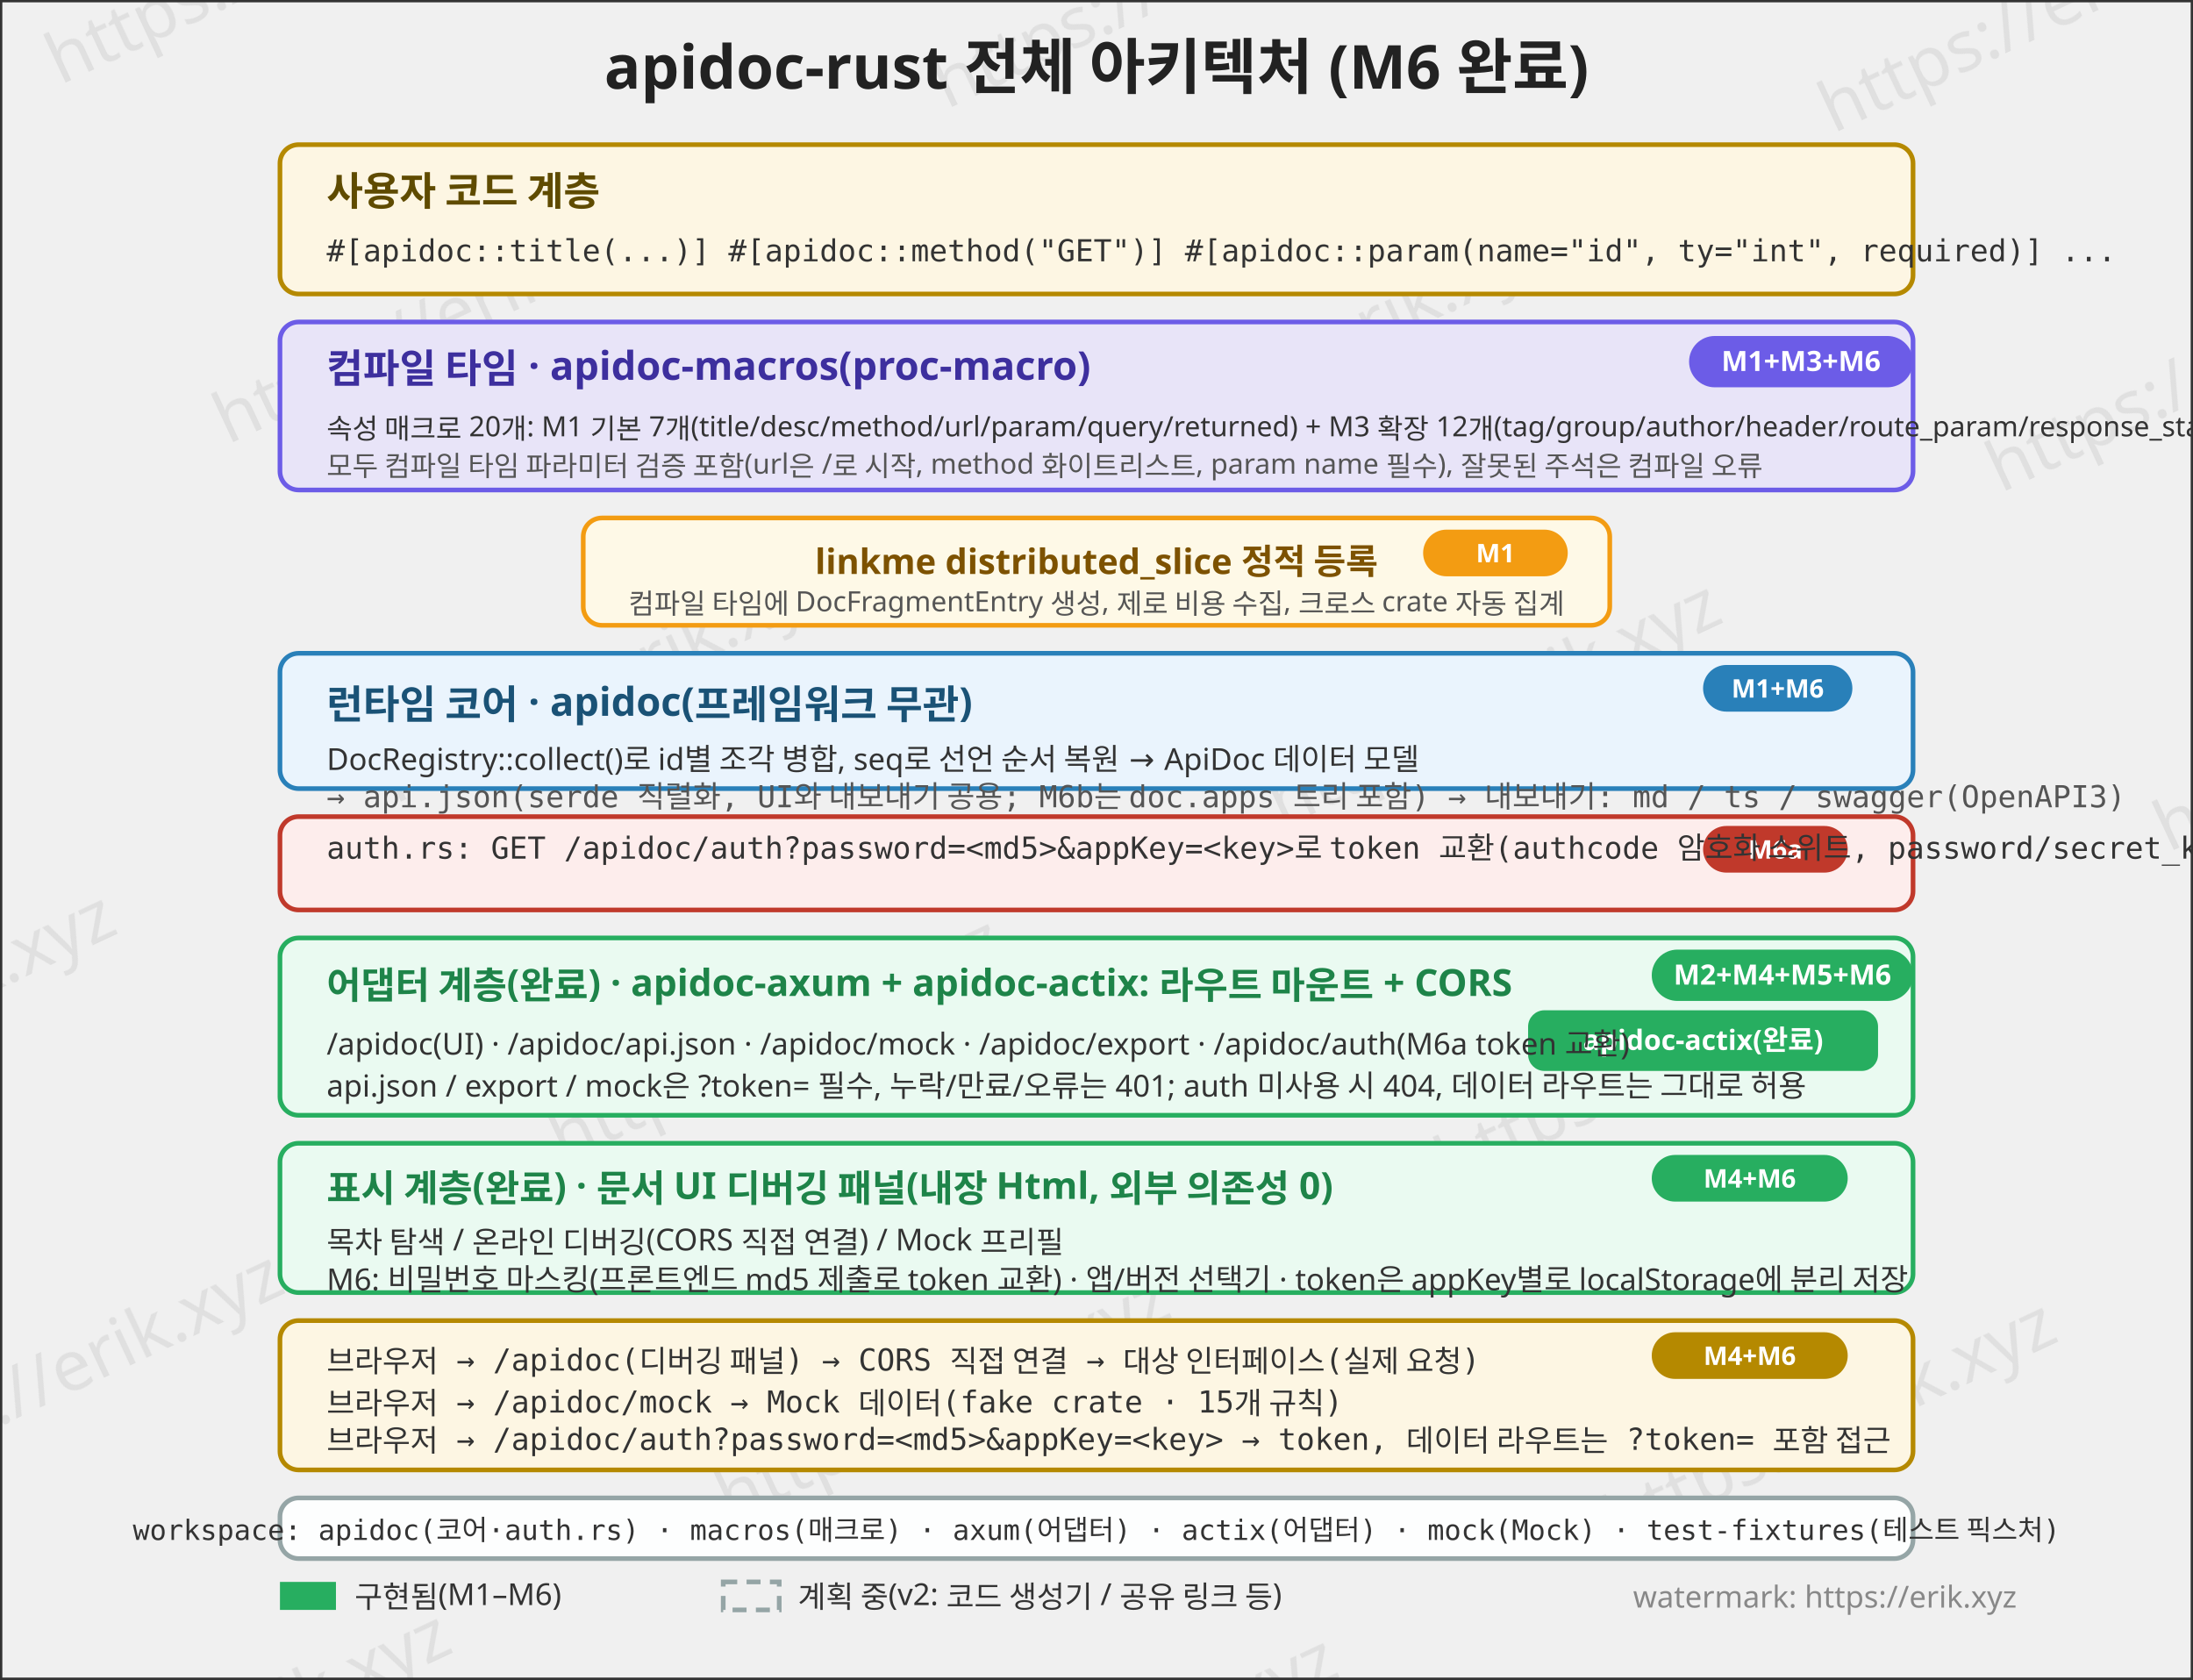
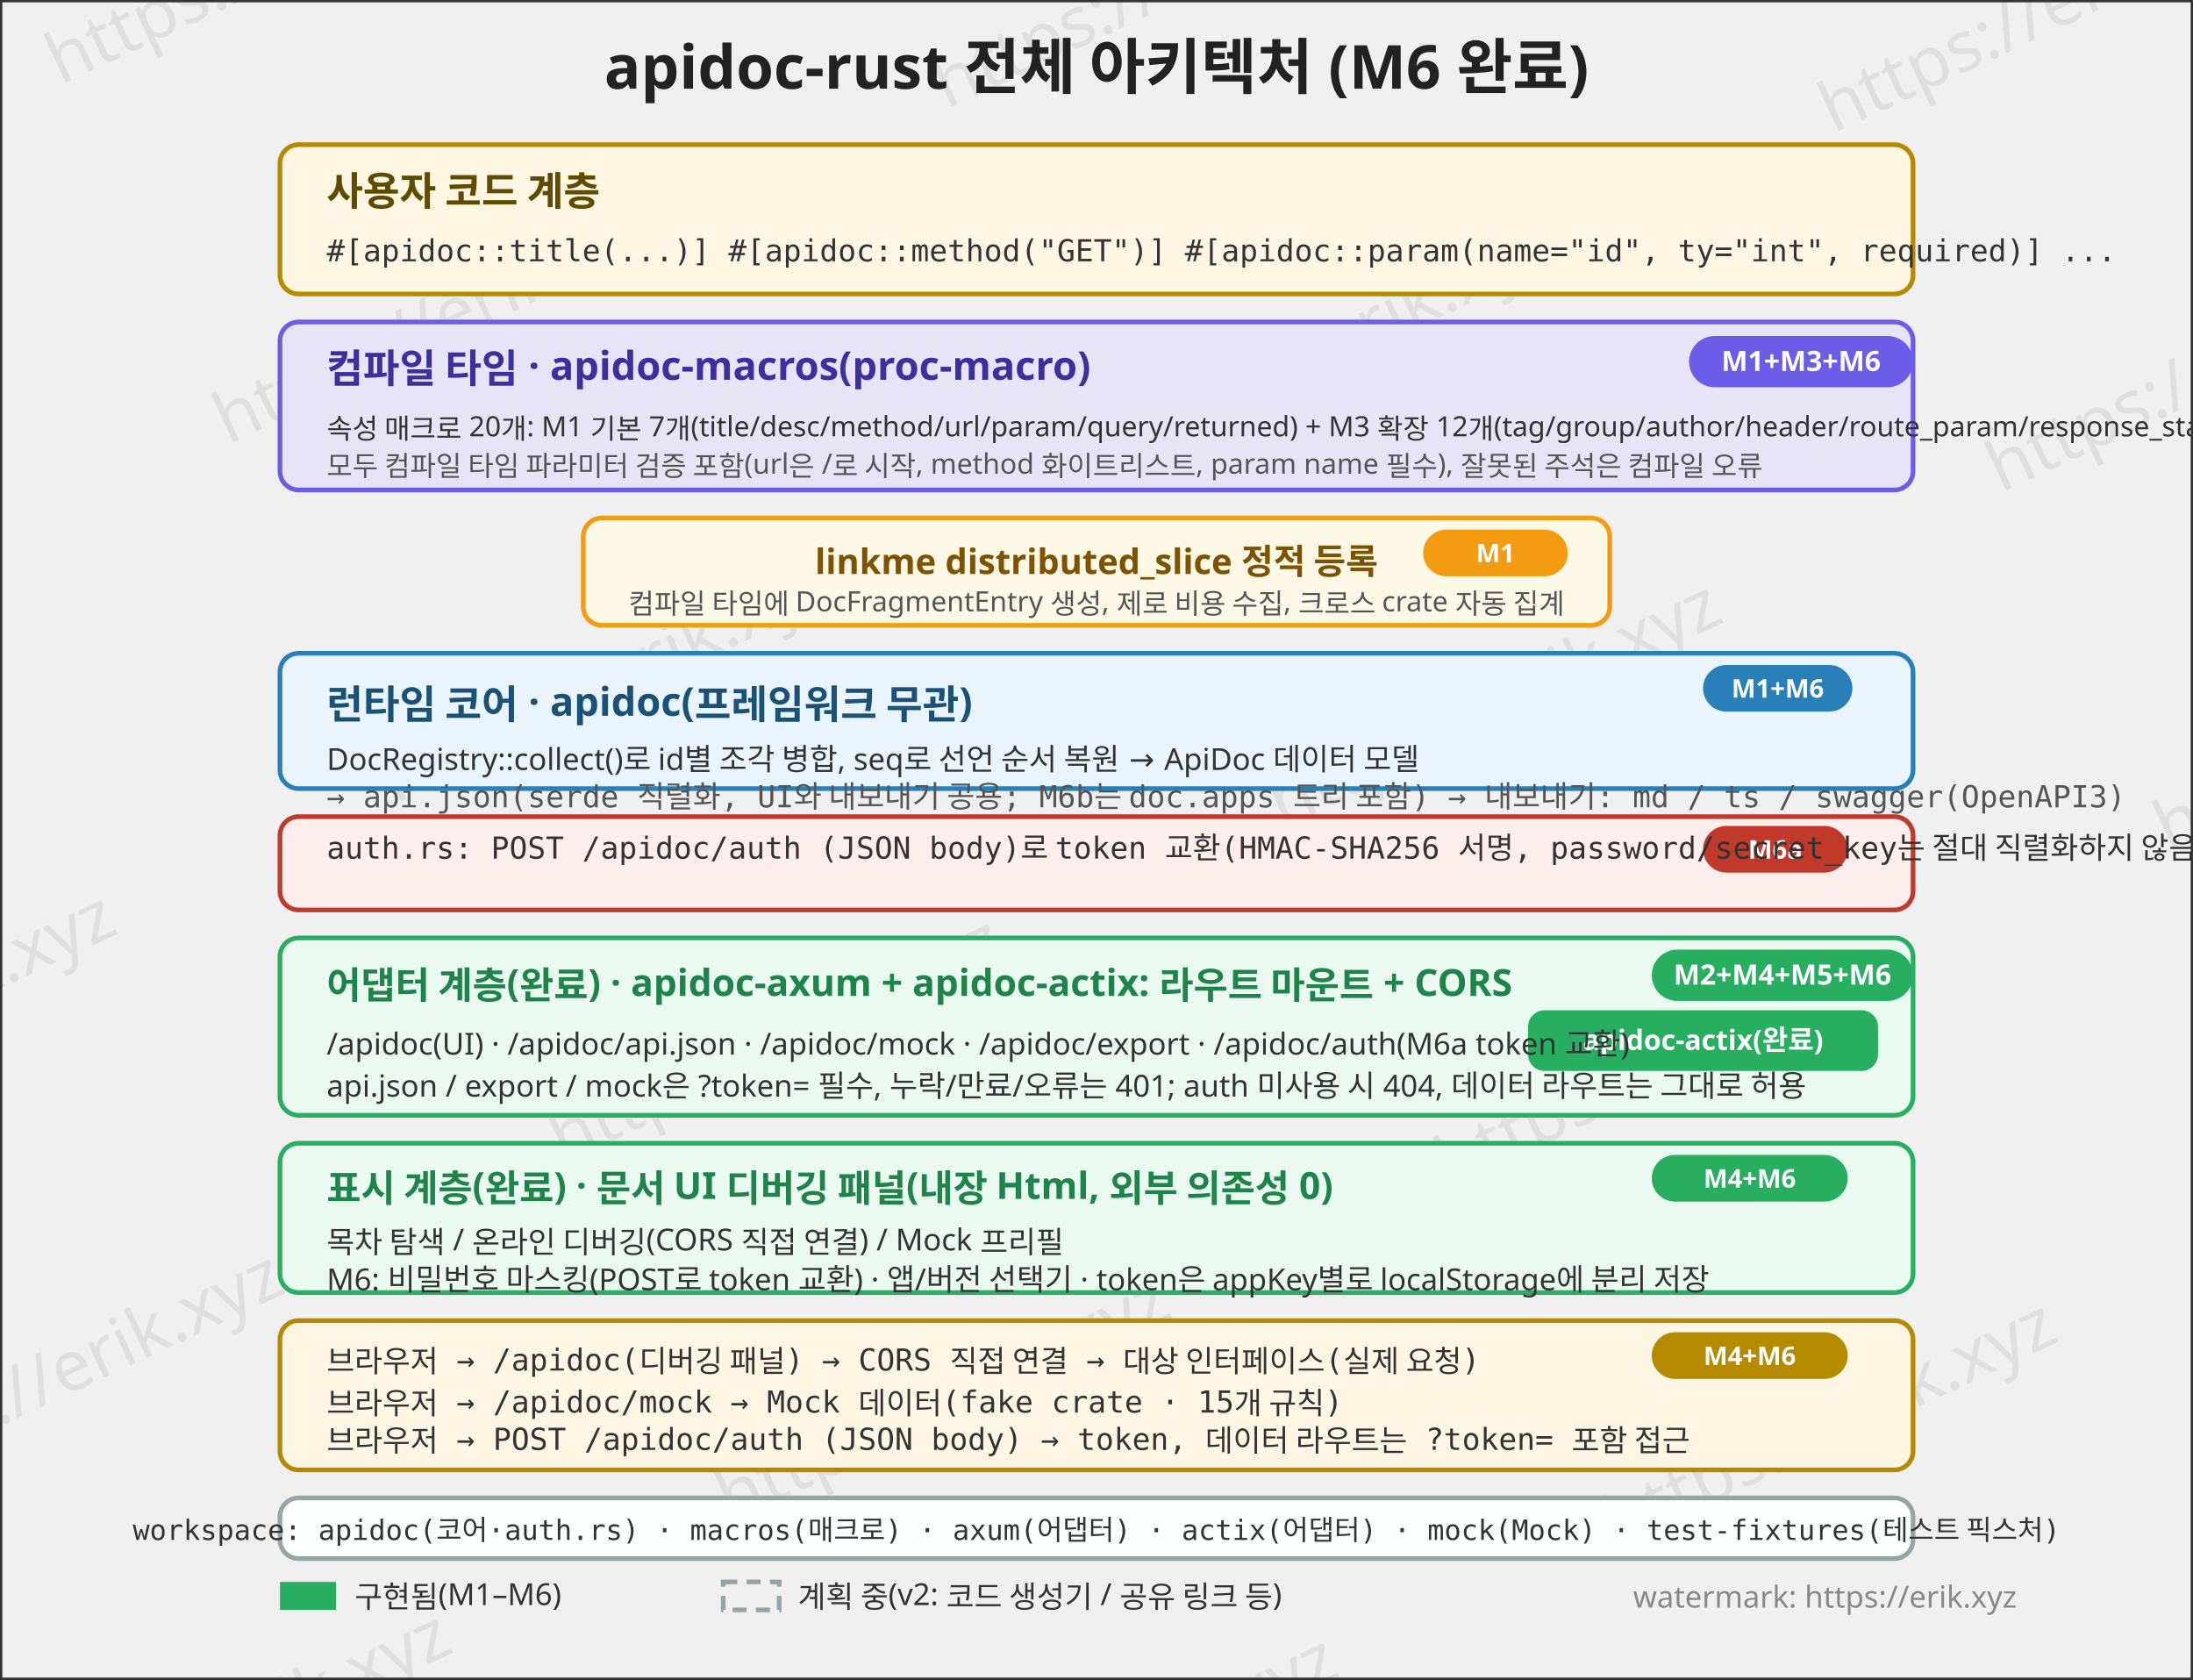
<svg xmlns="http://www.w3.org/2000/svg" viewBox="0 0 940 720" font-family="sans-serif">
  <defs>
    <pattern id="wm" width="340" height="170" patternUnits="userSpaceOnUse" patternTransform="rotate(-25)">
      <text x="8" y="44" font-size="30" fill="#888888" opacity="0.15">https://erik.xyz</text>
    </pattern>
  </defs>
  <rect width="940" height="720" fill="url(#wm)" />
  <rect x="0" y="0" width="940" height="720" fill="none" stroke="#333" stroke-width="2" />
  <text x="470" y="38" text-anchor="middle" font-size="26" font-weight="bold" fill="#222">apidoc-rust 전체 아키텍처 (M6 완료)</text>
  <rect x="120" y="62" width="700" height="64" rx="8" fill="#fdf6e3" stroke="#b58900" stroke-width="2" />
  <text x="140" y="88" font-size="17" font-weight="bold" fill="#5f4b00">사용자 코드 계층</text>
  <text x="140" y="112" font-size="13" fill="#333" font-family="monospace">#[apidoc::title(...)]  #[apidoc::method("GET")]  #[apidoc::param(name="id", ty="int", required)] ...</text>
  <rect x="120" y="138" width="700" height="72" rx="8" fill="#e8e4f8" stroke="#6c5ce7" stroke-width="2" />
  <rect x="724" y="144" width="96" height="22" rx="11" fill="#6c5ce7" />
  <text x="772" y="159" text-anchor="middle" font-size="12" fill="#fff" font-weight="bold">M1+M3+M6</text>
  <text x="140" y="164" font-size="17" font-weight="bold" fill="#3d2f9e">컴파일 타임 · apidoc-macros(proc-macro)</text>
  <text x="140" y="188" font-size="12" fill="#333">속성 매크로 20개: M1 기본 7개(title/desc/method/url/param/query/returned) + M3 확장 12개(tag/group/author/header/route_param/response_status/success/error/not_debug/md/sort/ref) + M6 app 마운트</text>
  <text x="140" y="204" font-size="12" fill="#555">모두 컴파일 타임 파라미터 검증 포함(url은 /로 시작, method 화이트리스트, param name 필수), 잘못된 주석은 컴파일 오류</text>
  <rect x="250" y="222" width="440" height="46" rx="8" fill="#fef9e7" stroke="#f39c12" stroke-width="2" />
  <rect x="610" y="227" width="62" height="20" rx="10" fill="#f39c12" />
  <text x="641" y="241" text-anchor="middle" font-size="11" fill="#fff" font-weight="bold">M1</text>
  <text x="470" y="246" text-anchor="middle" font-size="15" font-weight="bold" fill="#7d5200">linkme distributed_slice 정적 등록</text>
  <text x="470" y="263" text-anchor="middle" font-size="12" fill="#555">컴파일 타임에 DocFragmentEntry 생성, 제로 비용 수집, 크로스 crate 자동 집계</text>
  <rect x="120" y="280" width="700" height="58" rx="8" fill="#eaf4fd" stroke="#2980b9" stroke-width="2" />
  <rect x="730" y="285" width="64" height="20" rx="10" fill="#2980b9" />
  <text x="762" y="299" text-anchor="middle" font-size="11" fill="#fff" font-weight="bold">M1+M6</text>
  <text x="140" y="308" font-size="17" font-weight="bold" fill="#1a5276">런타임 코어 · apidoc(프레임워크 무관)</text>
  <text x="140" y="330" font-size="13" fill="#333">DocRegistry::collect()로 id별 조각 병합, seq로 선언 순서 복원 → ApiDoc 데이터 모델</text>
  <text x="140" y="346" font-size="13" fill="#555" font-family="monospace">→ api.json(serde 직렬화, UI와 내보내기 공용; M6b는 doc.apps 트리 포함) → 내보내기: md / ts / swagger(OpenAPI3)</text>
  <rect x="120" y="350" width="700" height="40" rx="8" fill="#fdedec" stroke="#c0392b" stroke-width="2" />
  <rect x="730" y="354" width="62" height="20" rx="10" fill="#c0392b" />
  <text x="761" y="368" text-anchor="middle" font-size="11" fill="#fff" font-weight="bold">M6a</text>
-   <text x="140" y="368" font-size="13" fill="#333" font-family="monospace">auth.rs: GET /apidoc/auth?password=&lt;md5&gt;&amp;appKey=&lt;key&gt;로 token 교환(authcode 암호화 스위트, password/secret_key는 절대 직렬화하지 않음)</text>
+   <text x="140" y="368" font-size="13" fill="#333" font-family="monospace">auth.rs: POST /apidoc/auth (JSON body)로 token 교환(HMAC-SHA256 서명, password/secret_key는 절대 직렬화하지 않음)</text>
  <rect x="120" y="402" width="700" height="76" rx="8" fill="#eafaf1" stroke="#27ae60" stroke-width="2" />
  <rect x="708" y="407" width="112" height="22" rx="11" fill="#27ae60" />
  <text x="764" y="422" text-anchor="middle" font-size="12" fill="#fff" font-weight="bold">M2+M4+M5+M6</text>
  <text x="140" y="428" font-size="16" font-weight="bold" fill="#1e8449">어댑터 계층(완료) · apidoc-axum + apidoc-actix: 라우트 마운트 + CORS</text>
  <rect x="656" y="434" width="148" height="24" rx="6" fill="#27ae60" stroke="#27ae60" stroke-width="2" />
  <text x="730" y="450" text-anchor="middle" font-size="12" fill="#fff" font-weight="bold">apidoc-actix(완료)</text>
  <text x="140" y="452" font-size="13" fill="#333">/apidoc(UI) · /apidoc/api.json · /apidoc/mock · /apidoc/export · /apidoc/auth(M6a token 교환)</text>
  <text x="140" y="470" font-size="13" fill="#333">api.json / export / mock은 ?token= 필수, 누락/만료/오류는 401; auth 미사용 시 404, 데이터 라우트는 그대로 허용</text>
  <rect x="120" y="490" width="700" height="64" rx="8" fill="#eafaf1" stroke="#27ae60" stroke-width="2" />
  <rect x="708" y="495" width="84" height="20" rx="10" fill="#27ae60" />
  <text x="750" y="509" text-anchor="middle" font-size="11" fill="#fff" font-weight="bold">M4+M6</text>
  <text x="140" y="515" font-size="16" font-weight="bold" fill="#1e8449">표시 계층(완료) · 문서 UI 디버깅 패널(내장 Html, 외부 의존성 0)</text>
  <text x="140" y="537" font-size="13" fill="#333">목차 탐색 / 온라인 디버깅(CORS 직접 연결) / Mock 프리필</text>
-   <text x="140" y="553" font-size="13" fill="#333">M6: 비밀번호 마스킹(프론트엔드 md5 제출로 token 교환) · 앱/버전 선택기 · token은 appKey별로 localStorage에 분리 저장</text>
+   <text x="140" y="553" font-size="13" fill="#333">M6: 비밀번호 마스킹(POST로 token 교환) · 앱/버전 선택기 · token은 appKey별로 localStorage에 분리 저장</text>
  <rect x="120" y="566" width="700" height="64" rx="8" fill="#fdf6e3" stroke="#b58900" stroke-width="2" />
  <rect x="708" y="571" width="84" height="20" rx="10" fill="#b58900" />
  <text x="750" y="585" text-anchor="middle" font-size="11" fill="#fff" font-weight="bold">M4+M6</text>
  <text x="140" y="588" font-size="13" fill="#333" font-family="monospace">브라우저 → /apidoc(디버깅 패널) → CORS 직접 연결 → 대상 인터페이스(실제 요청)</text>
  <text x="140" y="606" font-size="13" fill="#333" font-family="monospace">브라우저 → /apidoc/mock → Mock 데이터(fake crate · 15개 규칙)</text>
-   <text x="140" y="622" font-size="13" fill="#333" font-family="monospace">브라우저 → /apidoc/auth?password=&lt;md5&gt;&amp;appKey=&lt;key&gt; → token, 데이터 라우트는 ?token= 포함 접근</text>
+   <text x="140" y="622" font-size="13" fill="#333" font-family="monospace">브라우저 → POST /apidoc/auth (JSON body) → token, 데이터 라우트는 ?token= 포함 접근</text>
  <rect x="120" y="642" width="700" height="26" rx="8" fill="#fdfefe" stroke="#95a5a6" stroke-width="2" />
  <text x="470" y="660" text-anchor="middle" font-size="12" fill="#333" font-family="monospace">workspace: apidoc(코어·auth.rs) · macros(매크로) · axum(어댑터) · actix(어댑터) · mock(Mock) · test-fixtures(테스트 픽스처)</text>
  <rect x="120" y="678" width="24" height="12" fill="#27ae60" />
  <text x="152" y="689" font-size="13" fill="#333">구현됨(M1–M6)</text>
  <rect x="310" y="678" width="24" height="12" fill="none" stroke="#95a5a6" stroke-width="2" stroke-dasharray="6 4" />
  <text x="342" y="689" font-size="13" fill="#333">계획 중(v2: 코드 생성기 / 공유 링크 등)</text>
  <text x="700" y="689" font-size="13" fill="#888">watermark: https://erik.xyz</text>
</svg>
